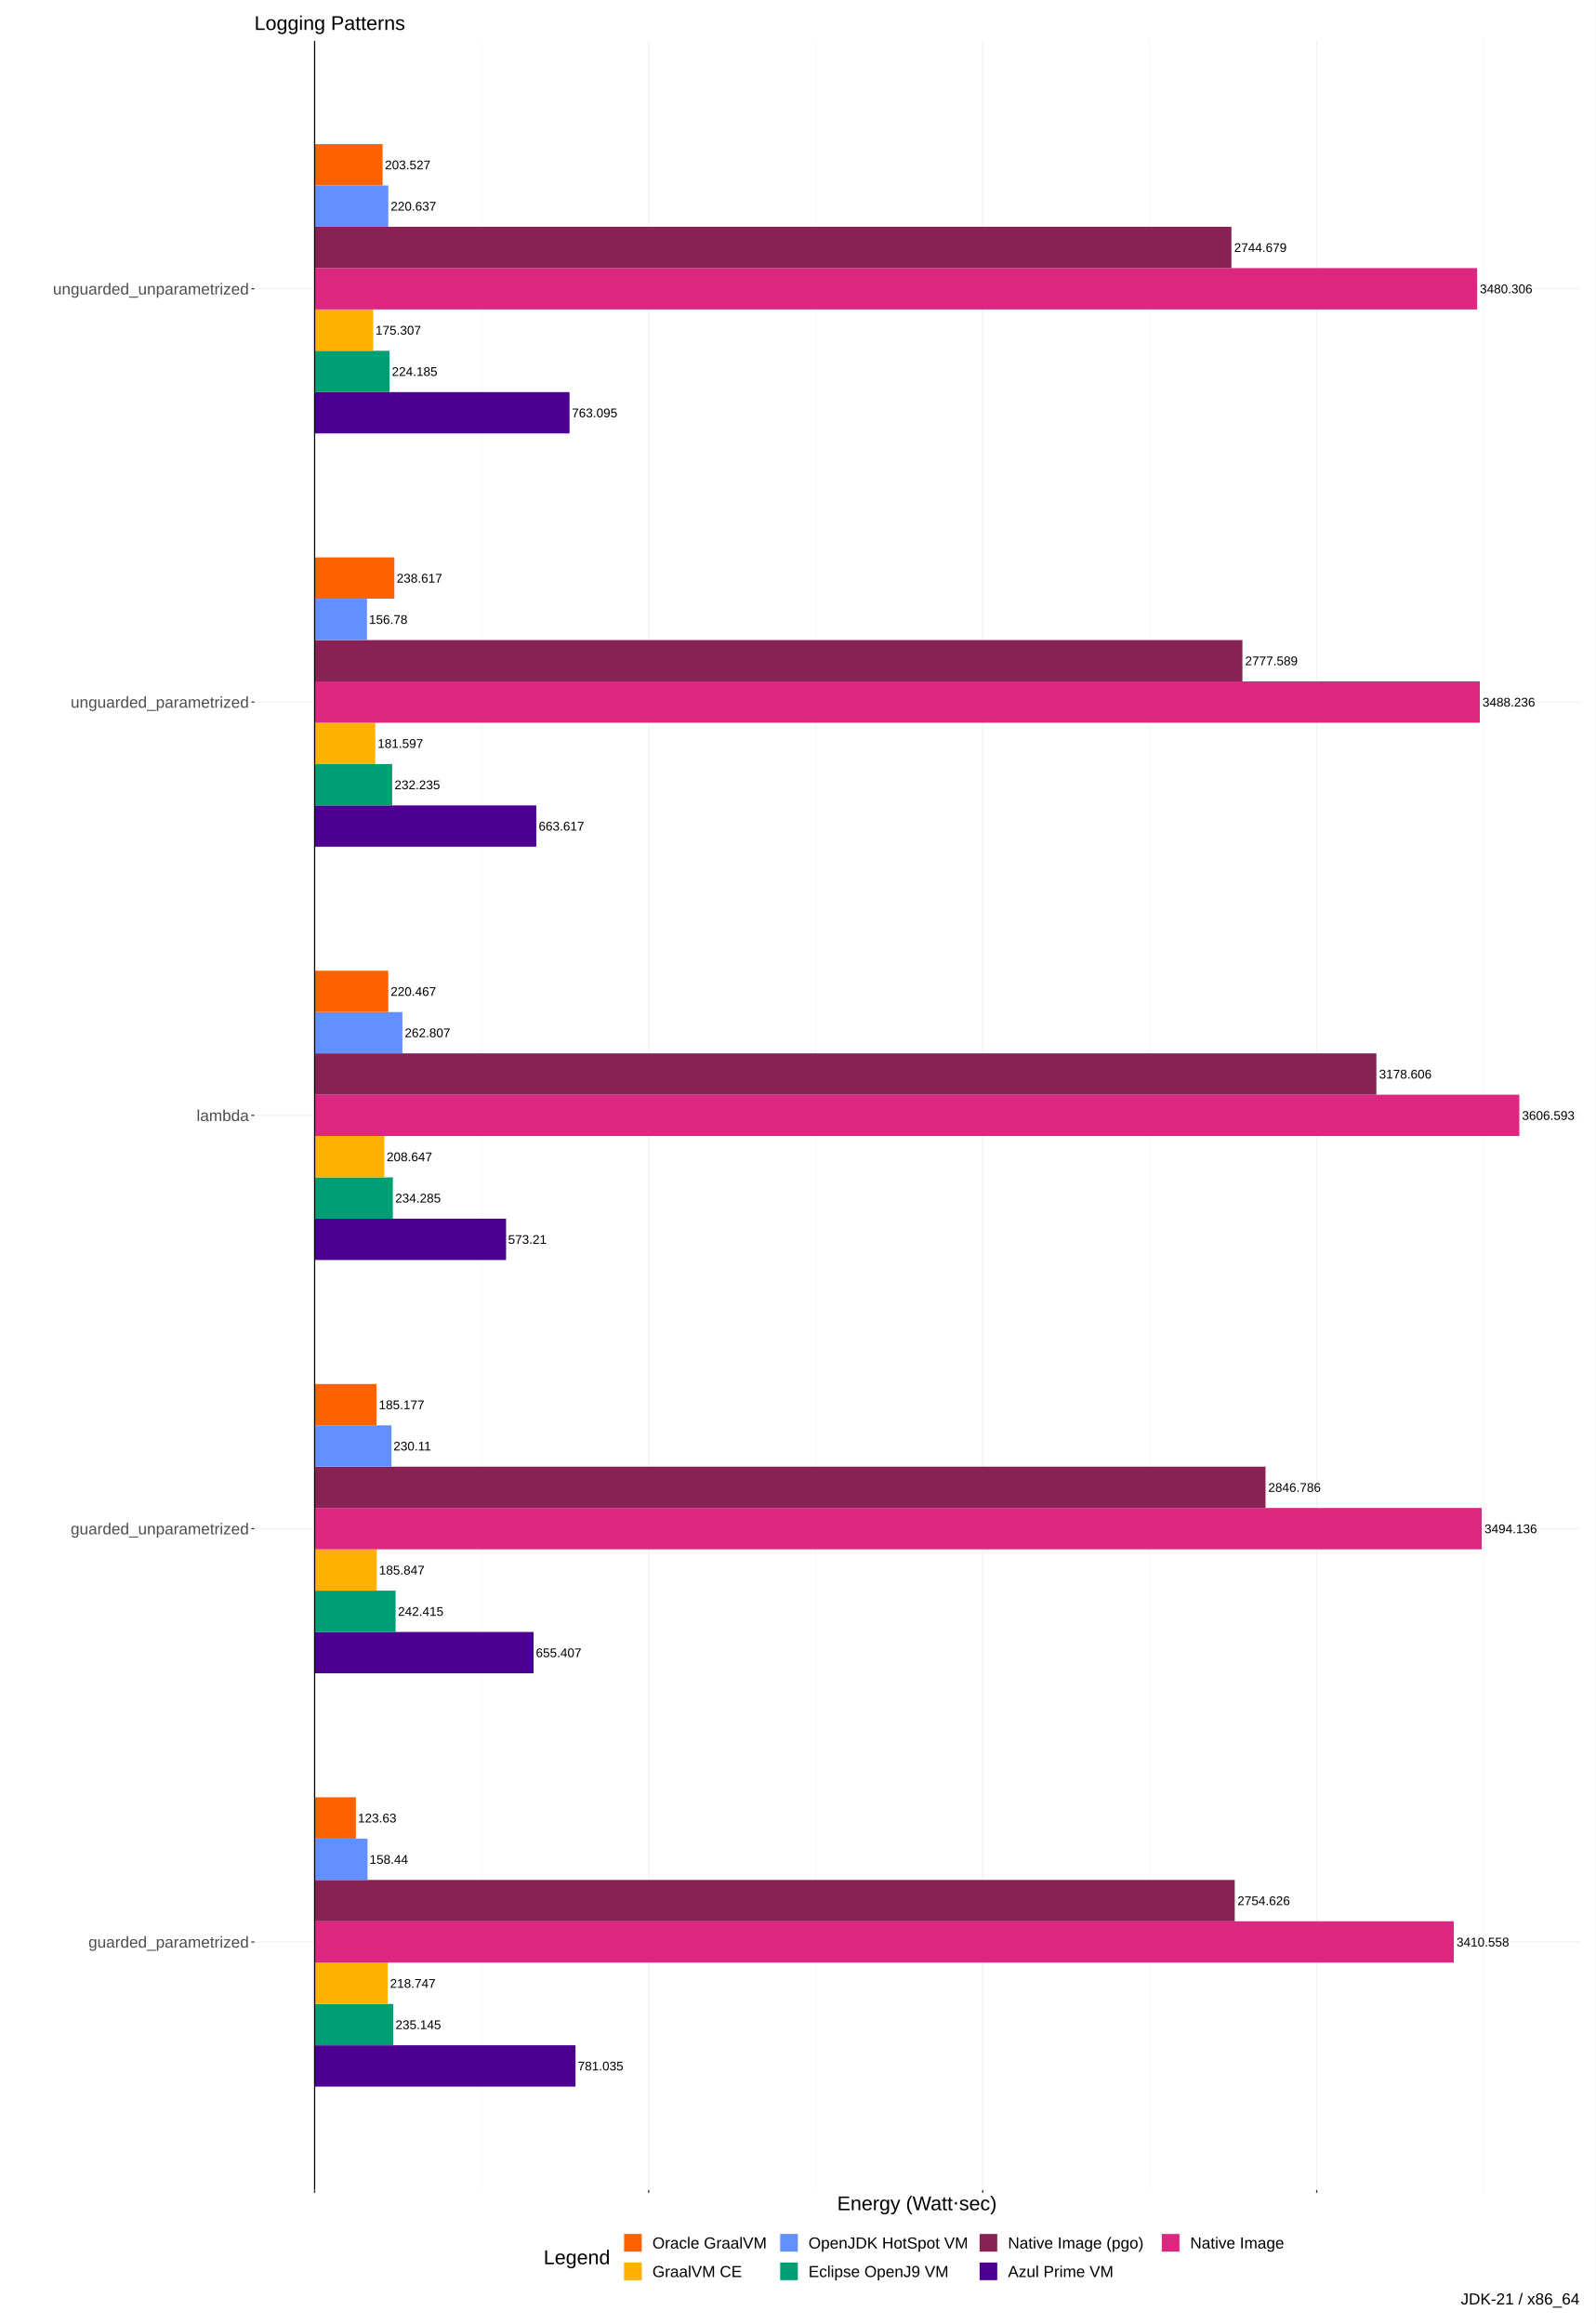
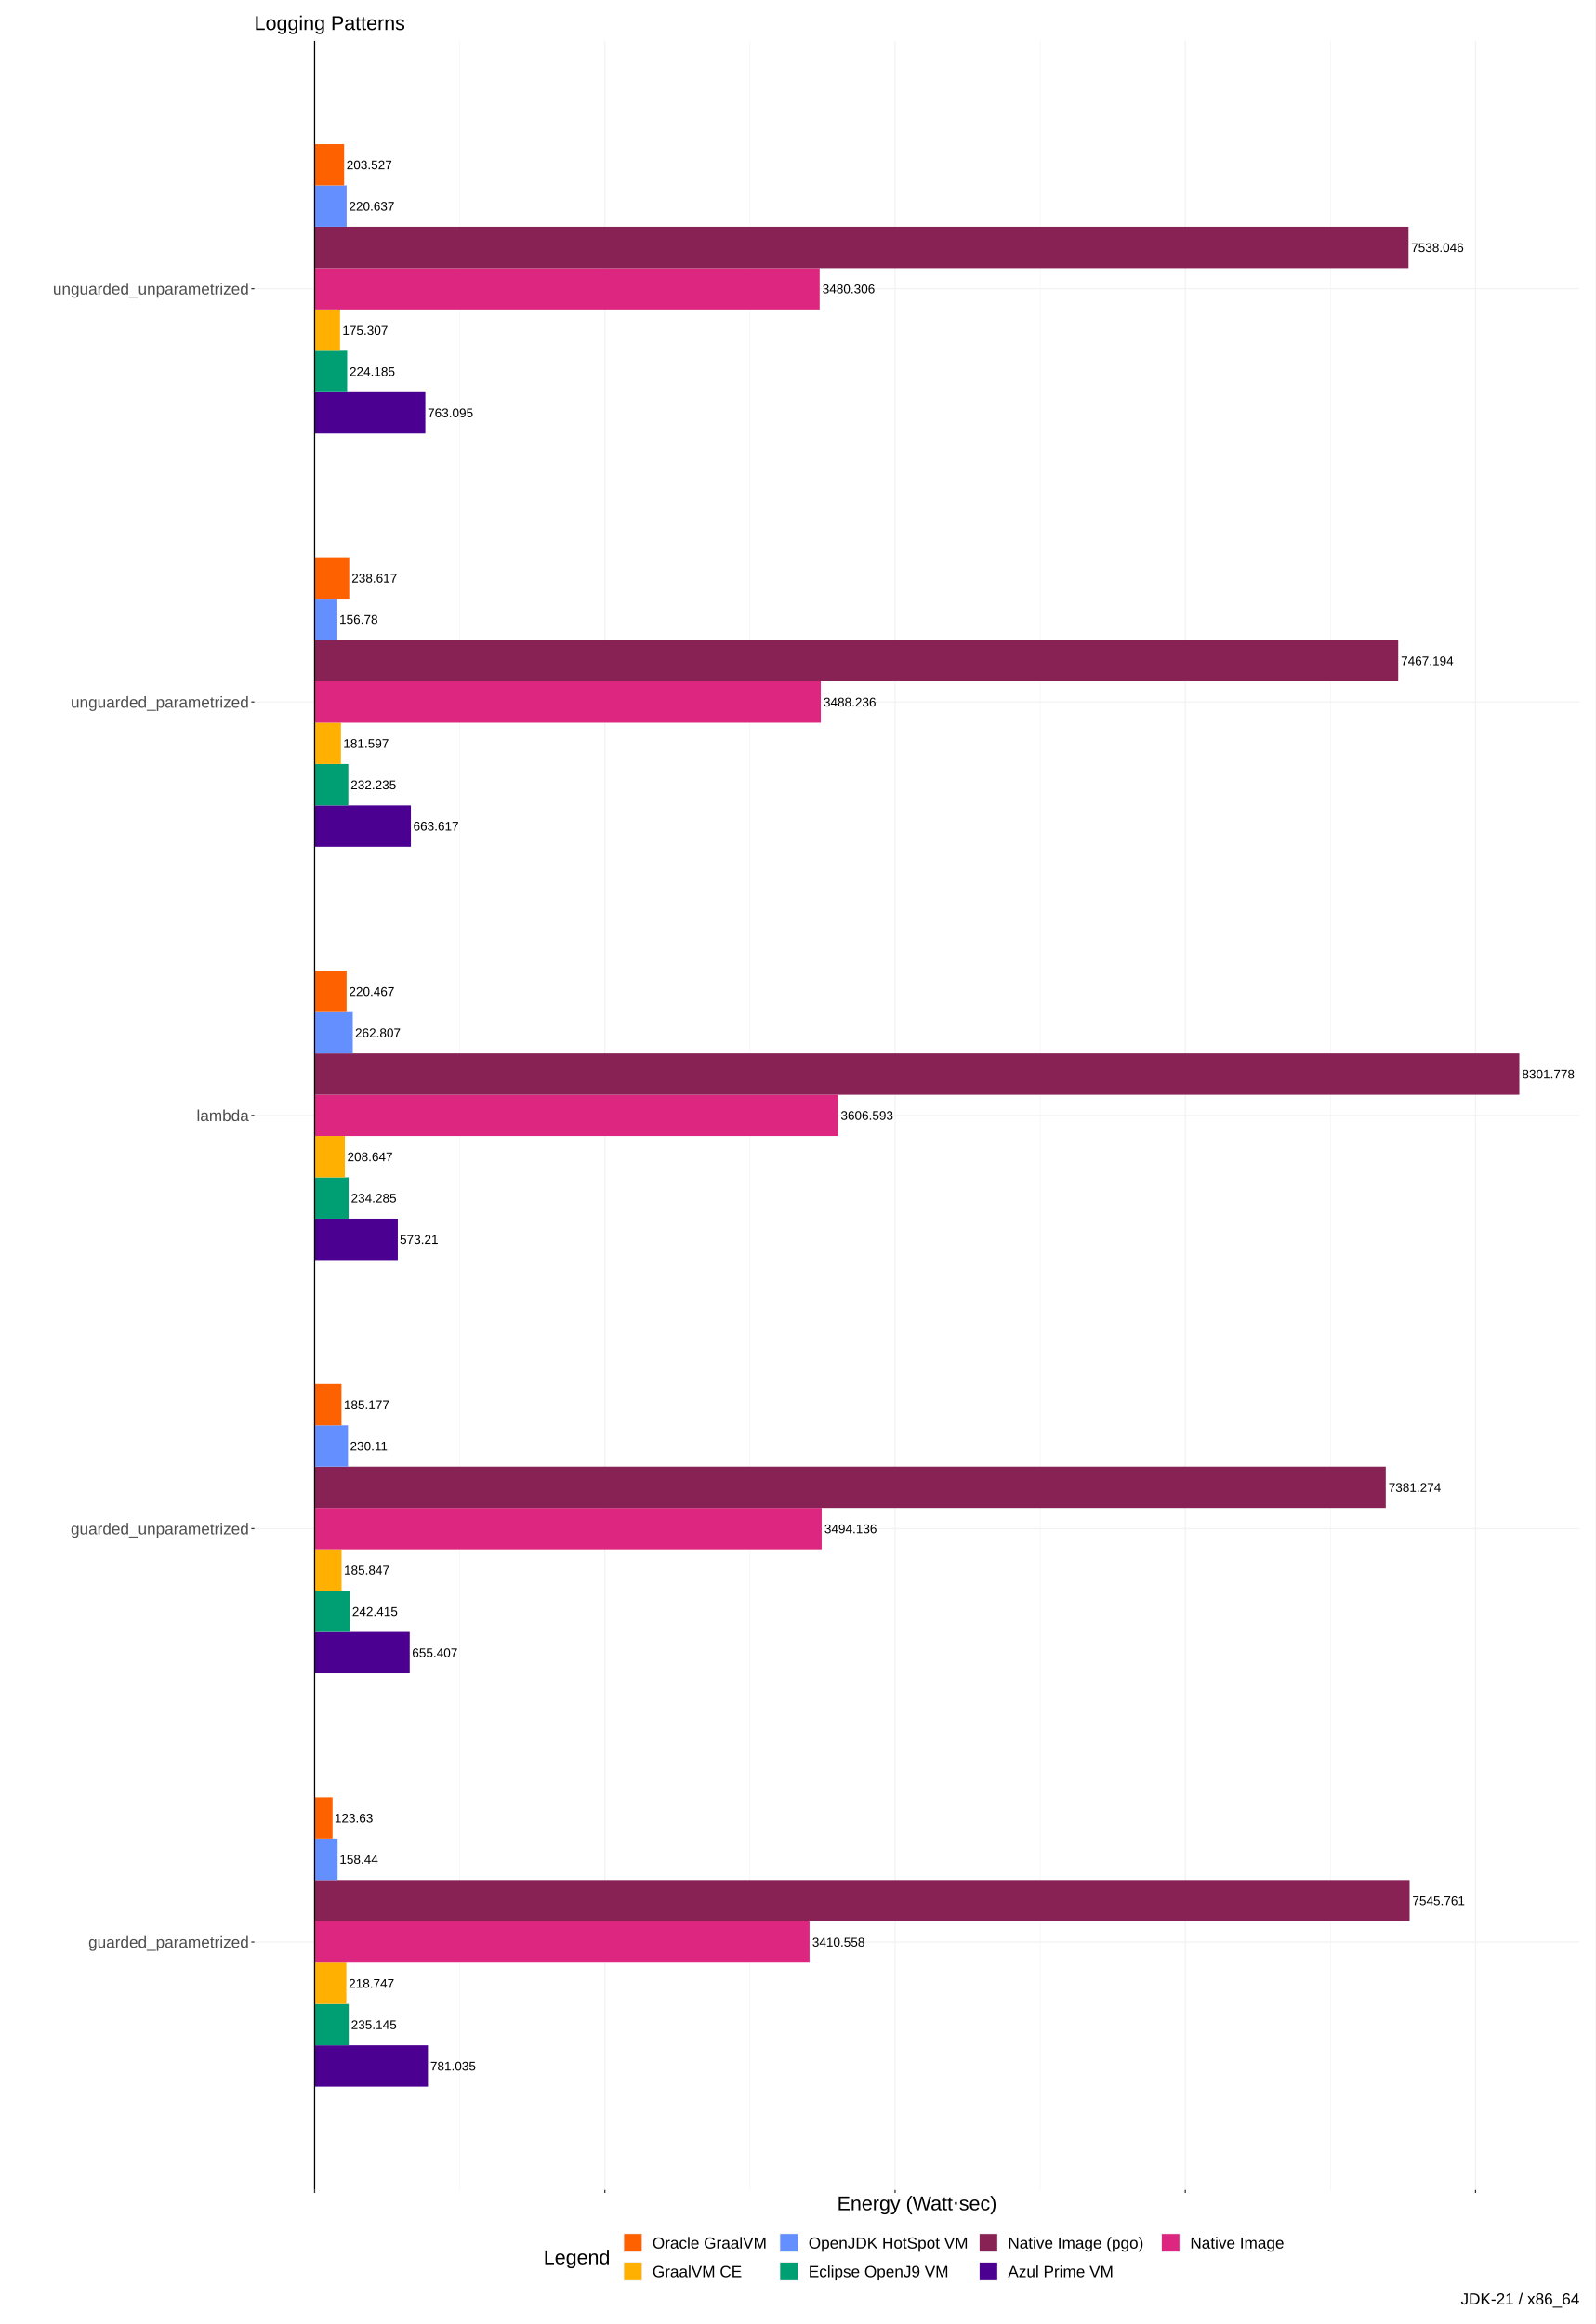
<svg xmlns="http://www.w3.org/2000/svg" class="svglite" width="1440.00pt" height="2097.64pt" viewBox="0 0 1440.00 2097.64">
  <defs>
    <style type="text/css">
    .svglite line, .svglite polyline, .svglite polygon, .svglite path, .svglite rect, .svglite circle {
      fill: none;
      stroke: #000000;
      stroke-linecap: round;
      stroke-linejoin: round;
      stroke-miterlimit: 10.00;
    }
    .svglite text {
      white-space: pre;
    }
  </style>
  </defs>
  <rect width="100%" height="100%" style="stroke: none; fill: #FFFFFF;" />
  <defs>
    <clipPath id="cpMC4wMHwxNDQwLjAwfDAuMDB8MjA5Ny42NA==">
      <rect x="0.00" y="0.00" width="1440.00" height="2097.64" />
    </clipPath>
  </defs>
  <g clip-path="url(#cpMC4wMHwxNDQwLjAwfDAuMDB8MjA5Ny42NA==)">
    <rect x="0.00" y="0.00" width="1440.00" height="2097.64" style="stroke-width: 1.07; stroke: #FFFFFF; fill: #FFFFFF;" />
    <rect x="229.61" y="36.82" width="1196.21" height="1939.79" style="stroke-width: 1.07; stroke: none;" />
-     <polyline points="434.75,1976.61 434.75,36.82 " style="stroke-width: 0.53; stroke: #F2F2F2; stroke-linecap: butt;" />
-     <polyline points="736.27,1976.61 736.27,36.82 " style="stroke-width: 0.53; stroke: #F2F2F2; stroke-linecap: butt;" />
-     <polyline points="1037.79,1976.61 1037.79,36.82 " style="stroke-width: 0.53; stroke: #F2F2F2; stroke-linecap: butt;" />
-     <polyline points="1339.31,1976.61 1339.31,36.82 " style="stroke-width: 0.53; stroke: #F2F2F2; stroke-linecap: butt;" />
+     <polyline points="414.98,1976.61 414.98,36.82 " style="stroke-width: 0.53; stroke: #F2F2F2; stroke-linecap: butt;" />
+     <polyline points="676.96,1976.61 676.96,36.82 " style="stroke-width: 0.53; stroke: #F2F2F2; stroke-linecap: butt;" />
+     <polyline points="938.95,1976.61 938.95,36.82 " style="stroke-width: 0.53; stroke: #F2F2F2; stroke-linecap: butt;" />
+     <polyline points="1200.93,1976.61 1200.93,36.82 " style="stroke-width: 0.53; stroke: #F2F2F2; stroke-linecap: butt;" />
    <polyline points="229.61,1752.79 1425.83,1752.79 " style="stroke-width: 1.07; stroke: #F2F2F2; stroke-linecap: butt;" />
    <polyline points="229.61,1379.76 1425.83,1379.76 " style="stroke-width: 1.07; stroke: #F2F2F2; stroke-linecap: butt;" />
    <polyline points="229.61,1006.72 1425.83,1006.72 " style="stroke-width: 1.07; stroke: #F2F2F2; stroke-linecap: butt;" />
    <polyline points="229.61,633.68 1425.83,633.68 " style="stroke-width: 1.07; stroke: #F2F2F2; stroke-linecap: butt;" />
    <polyline points="229.61,260.65 1425.83,260.65 " style="stroke-width: 1.07; stroke: #F2F2F2; stroke-linecap: butt;" />
    <polyline points="283.99,1976.61 283.99,36.82 " style="stroke-width: 1.07; stroke: #F2F2F2; stroke-linecap: butt;" />
-     <polyline points="585.51,1976.61 585.51,36.82 " style="stroke-width: 1.07; stroke: #F2F2F2; stroke-linecap: butt;" />
-     <polyline points="887.03,1976.61 887.03,36.82 " style="stroke-width: 1.07; stroke: #F2F2F2; stroke-linecap: butt;" />
-     <polyline points="1188.55,1976.61 1188.55,36.82 " style="stroke-width: 1.07; stroke: #F2F2F2; stroke-linecap: butt;" />
-     <rect x="283.99" y="1099.98" width="172.84" height="37.30" style="stroke-width: 1.07; stroke: none; stroke-linecap: butt; stroke-linejoin: miter; fill: #4B0092;" />
-     <rect x="283.99" y="1473.02" width="197.62" height="37.30" style="stroke-width: 1.07; stroke: none; stroke-linecap: butt; stroke-linejoin: miter; fill: #4B0092;" />
-     <rect x="283.99" y="353.91" width="230.09" height="37.30" style="stroke-width: 1.07; stroke: none; stroke-linecap: butt; stroke-linejoin: miter; fill: #4B0092;" />
-     <rect x="283.99" y="1846.05" width="235.50" height="37.30" style="stroke-width: 1.07; stroke: none; stroke-linecap: butt; stroke-linejoin: miter; fill: #4B0092;" />
-     <rect x="283.99" y="726.94" width="200.09" height="37.30" style="stroke-width: 1.07; stroke: none; stroke-linecap: butt; stroke-linejoin: miter; fill: #4B0092;" />
-     <rect x="283.99" y="1062.67" width="70.64" height="37.30" style="stroke-width: 1.07; stroke: none; stroke-linecap: butt; stroke-linejoin: miter; fill: #009E73;" />
-     <rect x="283.99" y="1435.71" width="73.09" height="37.30" style="stroke-width: 1.07; stroke: none; stroke-linecap: butt; stroke-linejoin: miter; fill: #009E73;" />
-     <rect x="283.99" y="1808.75" width="70.90" height="37.30" style="stroke-width: 1.07; stroke: none; stroke-linecap: butt; stroke-linejoin: miter; fill: #009E73;" />
-     <rect x="283.99" y="689.64" width="70.02" height="37.30" style="stroke-width: 1.07; stroke: none; stroke-linecap: butt; stroke-linejoin: miter; fill: #009E73;" />
-     <rect x="283.99" y="316.60" width="67.60" height="37.30" style="stroke-width: 1.07; stroke: none; stroke-linecap: butt; stroke-linejoin: miter; fill: #009E73;" />
-     <rect x="283.99" y="652.33" width="54.76" height="37.30" style="stroke-width: 1.07; stroke: none; stroke-linecap: butt; stroke-linejoin: miter; fill: #FFB000;" />
-     <rect x="283.99" y="1025.37" width="62.91" height="37.30" style="stroke-width: 1.07; stroke: none; stroke-linecap: butt; stroke-linejoin: miter; fill: #FFB000;" />
-     <rect x="283.99" y="279.30" width="52.86" height="37.30" style="stroke-width: 1.07; stroke: none; stroke-linecap: butt; stroke-linejoin: miter; fill: #FFB000;" />
-     <rect x="283.99" y="1398.41" width="56.04" height="37.30" style="stroke-width: 1.07; stroke: none; stroke-linecap: butt; stroke-linejoin: miter; fill: #FFB000;" />
-     <rect x="283.99" y="1771.44" width="65.96" height="37.30" style="stroke-width: 1.07; stroke: none; stroke-linecap: butt; stroke-linejoin: miter; fill: #FFB000;" />
-     <rect x="283.99" y="615.03" width="1051.78" height="37.30" style="stroke-width: 1.07; stroke: none; stroke-linecap: butt; stroke-linejoin: miter; fill: #DC267F;" />
-     <rect x="283.99" y="1734.14" width="1028.36" height="37.30" style="stroke-width: 1.07; stroke: none; stroke-linecap: butt; stroke-linejoin: miter; fill: #DC267F;" />
-     <rect x="283.99" y="1361.10" width="1053.56" height="37.30" style="stroke-width: 1.07; stroke: none; stroke-linecap: butt; stroke-linejoin: miter; fill: #DC267F;" />
-     <rect x="283.99" y="241.99" width="1049.39" height="37.30" style="stroke-width: 1.07; stroke: none; stroke-linecap: butt; stroke-linejoin: miter; fill: #DC267F;" />
-     <rect x="283.99" y="988.07" width="1087.47" height="37.30" style="stroke-width: 1.07; stroke: none; stroke-linecap: butt; stroke-linejoin: miter; fill: #DC267F;" />
-     <rect x="283.99" y="1323.80" width="858.37" height="37.30" style="stroke-width: 1.07; stroke: none; stroke-linecap: butt; stroke-linejoin: miter; fill: #882255;" />
-     <rect x="283.99" y="204.69" width="827.58" height="37.30" style="stroke-width: 1.07; stroke: none; stroke-linecap: butt; stroke-linejoin: miter; fill: #882255;" />
-     <rect x="283.99" y="1696.84" width="830.58" height="37.30" style="stroke-width: 1.07; stroke: none; stroke-linecap: butt; stroke-linejoin: miter; fill: #882255;" />
-     <rect x="283.99" y="950.76" width="958.42" height="37.30" style="stroke-width: 1.07; stroke: none; stroke-linecap: butt; stroke-linejoin: miter; fill: #882255;" />
-     <rect x="283.99" y="577.73" width="837.50" height="37.30" style="stroke-width: 1.07; stroke: none; stroke-linecap: butt; stroke-linejoin: miter; fill: #882255;" />
-     <rect x="283.99" y="540.42" width="47.27" height="37.30" style="stroke-width: 1.07; stroke: none; stroke-linecap: butt; stroke-linejoin: miter; fill: #648FFF;" />
-     <rect x="283.99" y="167.39" width="66.53" height="37.30" style="stroke-width: 1.07; stroke: none; stroke-linecap: butt; stroke-linejoin: miter; fill: #648FFF;" />
-     <rect x="283.99" y="913.46" width="79.24" height="37.30" style="stroke-width: 1.07; stroke: none; stroke-linecap: butt; stroke-linejoin: miter; fill: #648FFF;" />
-     <rect x="283.99" y="1659.53" width="47.77" height="37.30" style="stroke-width: 1.07; stroke: none; stroke-linecap: butt; stroke-linejoin: miter; fill: #648FFF;" />
-     <rect x="283.99" y="1286.50" width="69.38" height="37.30" style="stroke-width: 1.07; stroke: none; stroke-linecap: butt; stroke-linejoin: miter; fill: #648FFF;" />
-     <rect x="283.99" y="876.16" width="66.48" height="37.30" style="stroke-width: 1.07; stroke: none; stroke-linecap: butt; stroke-linejoin: miter; fill: #FE6100;" />
-     <rect x="283.99" y="503.12" width="71.95" height="37.30" style="stroke-width: 1.07; stroke: none; stroke-linecap: butt; stroke-linejoin: miter; fill: #FE6100;" />
-     <rect x="283.99" y="1249.19" width="55.83" height="37.30" style="stroke-width: 1.07; stroke: none; stroke-linecap: butt; stroke-linejoin: miter; fill: #FE6100;" />
-     <rect x="283.99" y="1622.23" width="37.28" height="37.30" style="stroke-width: 1.07; stroke: none; stroke-linecap: butt; stroke-linejoin: miter; fill: #FE6100;" />
-     <rect x="283.99" y="130.08" width="61.37" height="37.30" style="stroke-width: 1.07; stroke: none; stroke-linecap: butt; stroke-linejoin: miter; fill: #FE6100;" />
-     <text x="458.60" y="1122.69" style="font-size: 11.38px; font-family: &quot;Liberation Sans&quot;;" textLength="35.59px" lengthAdjust="spacingAndGlyphs">573.21</text>
-     <text x="483.71" y="1495.73" style="font-size: 11.38px; font-family: &quot;Liberation Sans&quot;;" textLength="42.10px" lengthAdjust="spacingAndGlyphs">655.407</text>
-     <text x="516.18" y="376.62" style="font-size: 11.38px; font-family: &quot;Liberation Sans&quot;;" textLength="42.10px" lengthAdjust="spacingAndGlyphs">763.095</text>
-     <text x="521.59" y="1868.77" style="font-size: 11.38px; font-family: &quot;Liberation Sans&quot;;" textLength="42.10px" lengthAdjust="spacingAndGlyphs">781.035</text>
-     <text x="486.19" y="749.66" style="font-size: 11.38px; font-family: &quot;Liberation Sans&quot;;" textLength="42.10px" lengthAdjust="spacingAndGlyphs">663.617</text>
-     <text x="356.74" y="1085.39" style="font-size: 11.38px; font-family: &quot;Liberation Sans&quot;;" textLength="42.10px" lengthAdjust="spacingAndGlyphs">234.285</text>
-     <text x="359.19" y="1458.43" style="font-size: 11.38px; font-family: &quot;Liberation Sans&quot;;" textLength="42.10px" lengthAdjust="spacingAndGlyphs">242.415</text>
-     <text x="356.99" y="1831.46" style="font-size: 11.38px; font-family: &quot;Liberation Sans&quot;;" textLength="42.10px" lengthAdjust="spacingAndGlyphs">235.145</text>
-     <text x="356.12" y="712.35" style="font-size: 11.38px; font-family: &quot;Liberation Sans&quot;;" textLength="42.10px" lengthAdjust="spacingAndGlyphs">232.235</text>
-     <text x="353.69" y="339.32" style="font-size: 11.38px; font-family: &quot;Liberation Sans&quot;;" textLength="42.10px" lengthAdjust="spacingAndGlyphs">224.185</text>
-     <text x="340.85" y="675.05" style="font-size: 11.38px; font-family: &quot;Liberation Sans&quot;;" textLength="42.10px" lengthAdjust="spacingAndGlyphs">181.597</text>
-     <text x="349.00" y="1048.09" style="font-size: 11.38px; font-family: &quot;Liberation Sans&quot;;" textLength="42.10px" lengthAdjust="spacingAndGlyphs">208.647</text>
-     <text x="338.95" y="302.01" style="font-size: 11.38px; font-family: &quot;Liberation Sans&quot;;" textLength="42.10px" lengthAdjust="spacingAndGlyphs">175.307</text>
-     <text x="342.13" y="1421.12" style="font-size: 11.38px; font-family: &quot;Liberation Sans&quot;;" textLength="42.10px" lengthAdjust="spacingAndGlyphs">185.847</text>
-     <text x="352.05" y="1794.16" style="font-size: 11.38px; font-family: &quot;Liberation Sans&quot;;" textLength="42.10px" lengthAdjust="spacingAndGlyphs">218.747</text>
-     <text x="1338.20" y="637.75" style="font-size: 11.38px; font-family: &quot;Liberation Sans&quot;;" textLength="48.61px" lengthAdjust="spacingAndGlyphs">3488.236</text>
-     <text x="1314.78" y="1756.86" style="font-size: 11.38px; font-family: &quot;Liberation Sans&quot;;" textLength="48.61px" lengthAdjust="spacingAndGlyphs">3410.558</text>
-     <text x="1339.98" y="1383.82" style="font-size: 11.38px; font-family: &quot;Liberation Sans&quot;;" textLength="48.61px" lengthAdjust="spacingAndGlyphs">3494.136</text>
-     <text x="1335.81" y="264.71" style="font-size: 11.38px; font-family: &quot;Liberation Sans&quot;;" textLength="48.61px" lengthAdjust="spacingAndGlyphs">3480.306</text>
-     <text x="1373.88" y="1010.78" style="font-size: 11.38px; font-family: &quot;Liberation Sans&quot;;" textLength="48.61px" lengthAdjust="spacingAndGlyphs">3606.593</text>
-     <text x="1144.79" y="1346.52" style="font-size: 11.38px; font-family: &quot;Liberation Sans&quot;;" textLength="48.61px" lengthAdjust="spacingAndGlyphs">2846.786</text>
-     <text x="1114.00" y="227.41" style="font-size: 11.38px; font-family: &quot;Liberation Sans&quot;;" textLength="48.61px" lengthAdjust="spacingAndGlyphs">2744.679</text>
-     <text x="1117.00" y="1719.55" style="font-size: 11.38px; font-family: &quot;Liberation Sans&quot;;" textLength="48.61px" lengthAdjust="spacingAndGlyphs">2754.626</text>
-     <text x="1244.84" y="973.48" style="font-size: 11.38px; font-family: &quot;Liberation Sans&quot;;" textLength="48.61px" lengthAdjust="spacingAndGlyphs">3178.606</text>
-     <text x="1123.92" y="600.44" style="font-size: 11.38px; font-family: &quot;Liberation Sans&quot;;" textLength="48.61px" lengthAdjust="spacingAndGlyphs">2777.589</text>
-     <text x="333.04" y="563.14" style="font-size: 11.38px; font-family: &quot;Liberation Sans&quot;;" textLength="35.59px" lengthAdjust="spacingAndGlyphs">156.78</text>
-     <text x="352.62" y="190.10" style="font-size: 11.38px; font-family: &quot;Liberation Sans&quot;;" textLength="42.10px" lengthAdjust="spacingAndGlyphs">220.637</text>
-     <text x="365.34" y="936.18" style="font-size: 11.38px; font-family: &quot;Liberation Sans&quot;;" textLength="42.10px" lengthAdjust="spacingAndGlyphs">262.807</text>
-     <text x="333.54" y="1682.25" style="font-size: 11.38px; font-family: &quot;Liberation Sans&quot;;" textLength="35.59px" lengthAdjust="spacingAndGlyphs">158.44</text>
-     <text x="355.15" y="1309.21" style="font-size: 11.38px; font-family: &quot;Liberation Sans&quot;;" textLength="35.59px" lengthAdjust="spacingAndGlyphs">230.11</text>
-     <text x="352.57" y="898.87" style="font-size: 11.38px; font-family: &quot;Liberation Sans&quot;;" textLength="42.10px" lengthAdjust="spacingAndGlyphs">220.467</text>
-     <text x="358.04" y="525.84" style="font-size: 11.38px; font-family: &quot;Liberation Sans&quot;;" textLength="42.10px" lengthAdjust="spacingAndGlyphs">238.617</text>
-     <text x="341.93" y="1271.91" style="font-size: 11.38px; font-family: &quot;Liberation Sans&quot;;" textLength="42.10px" lengthAdjust="spacingAndGlyphs">185.177</text>
-     <text x="323.04" y="1644.95" style="font-size: 11.38px; font-family: &quot;Liberation Sans&quot;;" textLength="35.59px" lengthAdjust="spacingAndGlyphs">123.63</text>
-     <text x="347.46" y="152.80" style="font-size: 11.38px; font-family: &quot;Liberation Sans&quot;;" textLength="42.10px" lengthAdjust="spacingAndGlyphs">203.527</text>
+     <polyline points="545.97,1976.61 545.97,36.82 " style="stroke-width: 1.07; stroke: #F2F2F2; stroke-linecap: butt;" />
+     <polyline points="807.96,1976.61 807.96,36.82 " style="stroke-width: 1.07; stroke: #F2F2F2; stroke-linecap: butt;" />
+     <polyline points="1069.94,1976.61 1069.94,36.82 " style="stroke-width: 1.07; stroke: #F2F2F2; stroke-linecap: butt;" />
+     <polyline points="1331.92,1976.61 1331.92,36.82 " style="stroke-width: 1.07; stroke: #F2F2F2; stroke-linecap: butt;" />
+     <rect x="283.99" y="1099.98" width="75.09" height="37.30" style="stroke-width: 1.07; stroke: none; stroke-linecap: butt; stroke-linejoin: miter; fill: #4B0092;" />
+     <rect x="283.99" y="1473.02" width="85.85" height="37.30" style="stroke-width: 1.07; stroke: none; stroke-linecap: butt; stroke-linejoin: miter; fill: #4B0092;" />
+     <rect x="283.99" y="353.91" width="99.96" height="37.30" style="stroke-width: 1.07; stroke: none; stroke-linecap: butt; stroke-linejoin: miter; fill: #4B0092;" />
+     <rect x="283.99" y="1846.05" width="102.31" height="37.30" style="stroke-width: 1.07; stroke: none; stroke-linecap: butt; stroke-linejoin: miter; fill: #4B0092;" />
+     <rect x="283.99" y="726.94" width="86.93" height="37.30" style="stroke-width: 1.07; stroke: none; stroke-linecap: butt; stroke-linejoin: miter; fill: #4B0092;" />
+     <rect x="283.99" y="1062.67" width="30.69" height="37.30" style="stroke-width: 1.07; stroke: none; stroke-linecap: butt; stroke-linejoin: miter; fill: #009E73;" />
+     <rect x="283.99" y="1435.71" width="31.75" height="37.30" style="stroke-width: 1.07; stroke: none; stroke-linecap: butt; stroke-linejoin: miter; fill: #009E73;" />
+     <rect x="283.99" y="1808.75" width="30.80" height="37.30" style="stroke-width: 1.07; stroke: none; stroke-linecap: butt; stroke-linejoin: miter; fill: #009E73;" />
+     <rect x="283.99" y="689.64" width="30.42" height="37.30" style="stroke-width: 1.07; stroke: none; stroke-linecap: butt; stroke-linejoin: miter; fill: #009E73;" />
+     <rect x="283.99" y="316.60" width="29.37" height="37.30" style="stroke-width: 1.07; stroke: none; stroke-linecap: butt; stroke-linejoin: miter; fill: #009E73;" />
+     <rect x="283.99" y="652.33" width="23.79" height="37.30" style="stroke-width: 1.07; stroke: none; stroke-linecap: butt; stroke-linejoin: miter; fill: #FFB000;" />
+     <rect x="283.99" y="1025.37" width="27.33" height="37.30" style="stroke-width: 1.07; stroke: none; stroke-linecap: butt; stroke-linejoin: miter; fill: #FFB000;" />
+     <rect x="283.99" y="279.30" width="22.96" height="37.30" style="stroke-width: 1.07; stroke: none; stroke-linecap: butt; stroke-linejoin: miter; fill: #FFB000;" />
+     <rect x="283.99" y="1398.41" width="24.34" height="37.30" style="stroke-width: 1.07; stroke: none; stroke-linecap: butt; stroke-linejoin: miter; fill: #FFB000;" />
+     <rect x="283.99" y="1771.44" width="28.65" height="37.30" style="stroke-width: 1.07; stroke: none; stroke-linecap: butt; stroke-linejoin: miter; fill: #FFB000;" />
+     <rect x="283.99" y="615.03" width="456.93" height="37.30" style="stroke-width: 1.07; stroke: none; stroke-linecap: butt; stroke-linejoin: miter; fill: #DC267F;" />
+     <rect x="283.99" y="1734.14" width="446.76" height="37.30" style="stroke-width: 1.07; stroke: none; stroke-linecap: butt; stroke-linejoin: miter; fill: #DC267F;" />
+     <rect x="283.99" y="1361.10" width="457.70" height="37.30" style="stroke-width: 1.07; stroke: none; stroke-linecap: butt; stroke-linejoin: miter; fill: #DC267F;" />
+     <rect x="283.99" y="241.99" width="455.89" height="37.30" style="stroke-width: 1.07; stroke: none; stroke-linecap: butt; stroke-linejoin: miter; fill: #DC267F;" />
+     <rect x="283.99" y="988.07" width="472.43" height="37.30" style="stroke-width: 1.07; stroke: none; stroke-linecap: butt; stroke-linejoin: miter; fill: #DC267F;" />
+     <rect x="283.99" y="1323.80" width="966.89" height="37.30" style="stroke-width: 1.07; stroke: none; stroke-linecap: butt; stroke-linejoin: miter; fill: #882255;" />
+     <rect x="283.99" y="204.69" width="987.42" height="37.30" style="stroke-width: 1.07; stroke: none; stroke-linecap: butt; stroke-linejoin: miter; fill: #882255;" />
+     <rect x="283.99" y="1696.84" width="988.43" height="37.30" style="stroke-width: 1.07; stroke: none; stroke-linecap: butt; stroke-linejoin: miter; fill: #882255;" />
+     <rect x="283.99" y="950.76" width="1087.47" height="37.30" style="stroke-width: 1.07; stroke: none; stroke-linecap: butt; stroke-linejoin: miter; fill: #882255;" />
+     <rect x="283.99" y="577.73" width="978.14" height="37.30" style="stroke-width: 1.07; stroke: none; stroke-linecap: butt; stroke-linejoin: miter; fill: #882255;" />
+     <rect x="283.99" y="540.42" width="20.54" height="37.30" style="stroke-width: 1.07; stroke: none; stroke-linecap: butt; stroke-linejoin: miter; fill: #648FFF;" />
+     <rect x="283.99" y="167.39" width="28.90" height="37.30" style="stroke-width: 1.07; stroke: none; stroke-linecap: butt; stroke-linejoin: miter; fill: #648FFF;" />
+     <rect x="283.99" y="913.46" width="34.43" height="37.30" style="stroke-width: 1.07; stroke: none; stroke-linecap: butt; stroke-linejoin: miter; fill: #648FFF;" />
+     <rect x="283.99" y="1659.53" width="20.75" height="37.30" style="stroke-width: 1.07; stroke: none; stroke-linecap: butt; stroke-linejoin: miter; fill: #648FFF;" />
+     <rect x="283.99" y="1286.50" width="30.14" height="37.30" style="stroke-width: 1.07; stroke: none; stroke-linecap: butt; stroke-linejoin: miter; fill: #648FFF;" />
+     <rect x="283.99" y="876.16" width="28.88" height="37.30" style="stroke-width: 1.07; stroke: none; stroke-linecap: butt; stroke-linejoin: miter; fill: #FE6100;" />
+     <rect x="283.99" y="503.12" width="31.26" height="37.30" style="stroke-width: 1.07; stroke: none; stroke-linecap: butt; stroke-linejoin: miter; fill: #FE6100;" />
+     <rect x="283.99" y="1249.19" width="24.26" height="37.30" style="stroke-width: 1.07; stroke: none; stroke-linecap: butt; stroke-linejoin: miter; fill: #FE6100;" />
+     <rect x="283.99" y="1622.23" width="16.19" height="37.30" style="stroke-width: 1.07; stroke: none; stroke-linecap: butt; stroke-linejoin: miter; fill: #FE6100;" />
+     <rect x="283.99" y="130.08" width="26.66" height="37.30" style="stroke-width: 1.07; stroke: none; stroke-linecap: butt; stroke-linejoin: miter; fill: #FE6100;" />
+     <text x="360.85" y="1122.69" style="font-size: 11.38px; font-family: &quot;Liberation Sans&quot;;" textLength="35.59px" lengthAdjust="spacingAndGlyphs">573.21</text>
+     <text x="371.95" y="1495.73" style="font-size: 11.38px; font-family: &quot;Liberation Sans&quot;;" textLength="42.10px" lengthAdjust="spacingAndGlyphs">655.407</text>
+     <text x="386.05" y="376.62" style="font-size: 11.38px; font-family: &quot;Liberation Sans&quot;;" textLength="42.10px" lengthAdjust="spacingAndGlyphs">763.095</text>
+     <text x="388.40" y="1868.77" style="font-size: 11.38px; font-family: &quot;Liberation Sans&quot;;" textLength="42.10px" lengthAdjust="spacingAndGlyphs">781.035</text>
+     <text x="373.02" y="749.66" style="font-size: 11.38px; font-family: &quot;Liberation Sans&quot;;" textLength="42.10px" lengthAdjust="spacingAndGlyphs">663.617</text>
+     <text x="316.78" y="1085.39" style="font-size: 11.38px; font-family: &quot;Liberation Sans&quot;;" textLength="42.10px" lengthAdjust="spacingAndGlyphs">234.285</text>
+     <text x="317.85" y="1458.43" style="font-size: 11.38px; font-family: &quot;Liberation Sans&quot;;" textLength="42.10px" lengthAdjust="spacingAndGlyphs">242.415</text>
+     <text x="316.90" y="1831.46" style="font-size: 11.38px; font-family: &quot;Liberation Sans&quot;;" textLength="42.10px" lengthAdjust="spacingAndGlyphs">235.145</text>
+     <text x="316.51" y="712.35" style="font-size: 11.38px; font-family: &quot;Liberation Sans&quot;;" textLength="42.10px" lengthAdjust="spacingAndGlyphs">232.235</text>
+     <text x="315.46" y="339.32" style="font-size: 11.38px; font-family: &quot;Liberation Sans&quot;;" textLength="42.10px" lengthAdjust="spacingAndGlyphs">224.185</text>
+     <text x="309.88" y="675.05" style="font-size: 11.38px; font-family: &quot;Liberation Sans&quot;;" textLength="42.10px" lengthAdjust="spacingAndGlyphs">181.597</text>
+     <text x="313.42" y="1048.09" style="font-size: 11.38px; font-family: &quot;Liberation Sans&quot;;" textLength="42.10px" lengthAdjust="spacingAndGlyphs">208.647</text>
+     <text x="309.06" y="302.01" style="font-size: 11.38px; font-family: &quot;Liberation Sans&quot;;" textLength="42.10px" lengthAdjust="spacingAndGlyphs">175.307</text>
+     <text x="310.44" y="1421.12" style="font-size: 11.38px; font-family: &quot;Liberation Sans&quot;;" textLength="42.10px" lengthAdjust="spacingAndGlyphs">185.847</text>
+     <text x="314.75" y="1794.16" style="font-size: 11.38px; font-family: &quot;Liberation Sans&quot;;" textLength="42.10px" lengthAdjust="spacingAndGlyphs">218.747</text>
+     <text x="743.35" y="637.75" style="font-size: 11.38px; font-family: &quot;Liberation Sans&quot;;" textLength="48.61px" lengthAdjust="spacingAndGlyphs">3488.236</text>
+     <text x="733.17" y="1756.86" style="font-size: 11.38px; font-family: &quot;Liberation Sans&quot;;" textLength="48.61px" lengthAdjust="spacingAndGlyphs">3410.558</text>
+     <text x="744.12" y="1383.82" style="font-size: 11.38px; font-family: &quot;Liberation Sans&quot;;" textLength="48.61px" lengthAdjust="spacingAndGlyphs">3494.136</text>
+     <text x="742.31" y="264.71" style="font-size: 11.38px; font-family: &quot;Liberation Sans&quot;;" textLength="48.61px" lengthAdjust="spacingAndGlyphs">3480.306</text>
+     <text x="758.85" y="1010.78" style="font-size: 11.38px; font-family: &quot;Liberation Sans&quot;;" textLength="48.61px" lengthAdjust="spacingAndGlyphs">3606.593</text>
+     <text x="1253.31" y="1346.52" style="font-size: 11.38px; font-family: &quot;Liberation Sans&quot;;" textLength="48.61px" lengthAdjust="spacingAndGlyphs">7381.274</text>
+     <text x="1273.84" y="227.41" style="font-size: 11.38px; font-family: &quot;Liberation Sans&quot;;" textLength="48.61px" lengthAdjust="spacingAndGlyphs">7538.046</text>
+     <text x="1274.85" y="1719.55" style="font-size: 11.38px; font-family: &quot;Liberation Sans&quot;;" textLength="48.61px" lengthAdjust="spacingAndGlyphs">7545.761</text>
+     <text x="1373.88" y="973.48" style="font-size: 11.38px; font-family: &quot;Liberation Sans&quot;;" textLength="48.61px" lengthAdjust="spacingAndGlyphs">8301.778</text>
+     <text x="1264.56" y="600.44" style="font-size: 11.38px; font-family: &quot;Liberation Sans&quot;;" textLength="48.61px" lengthAdjust="spacingAndGlyphs">7467.194</text>
+     <text x="306.30" y="563.14" style="font-size: 11.38px; font-family: &quot;Liberation Sans&quot;;" textLength="35.59px" lengthAdjust="spacingAndGlyphs">156.78</text>
+     <text x="314.99" y="190.10" style="font-size: 11.38px; font-family: &quot;Liberation Sans&quot;;" textLength="42.10px" lengthAdjust="spacingAndGlyphs">220.637</text>
+     <text x="320.52" y="936.18" style="font-size: 11.38px; font-family: &quot;Liberation Sans&quot;;" textLength="42.10px" lengthAdjust="spacingAndGlyphs">262.807</text>
+     <text x="306.52" y="1682.25" style="font-size: 11.38px; font-family: &quot;Liberation Sans&quot;;" textLength="35.59px" lengthAdjust="spacingAndGlyphs">158.44</text>
+     <text x="315.91" y="1309.21" style="font-size: 11.38px; font-family: &quot;Liberation Sans&quot;;" textLength="35.59px" lengthAdjust="spacingAndGlyphs">230.11</text>
+     <text x="314.97" y="898.87" style="font-size: 11.38px; font-family: &quot;Liberation Sans&quot;;" textLength="42.10px" lengthAdjust="spacingAndGlyphs">220.467</text>
+     <text x="317.35" y="525.84" style="font-size: 11.38px; font-family: &quot;Liberation Sans&quot;;" textLength="42.10px" lengthAdjust="spacingAndGlyphs">238.617</text>
+     <text x="310.35" y="1271.91" style="font-size: 11.38px; font-family: &quot;Liberation Sans&quot;;" textLength="42.10px" lengthAdjust="spacingAndGlyphs">185.177</text>
+     <text x="301.96" y="1644.95" style="font-size: 11.38px; font-family: &quot;Liberation Sans&quot;;" textLength="35.59px" lengthAdjust="spacingAndGlyphs">123.63</text>
+     <text x="312.75" y="152.80" style="font-size: 11.38px; font-family: &quot;Liberation Sans&quot;;" textLength="42.10px" lengthAdjust="spacingAndGlyphs">203.527</text>
    <line x1="283.99" y1="1976.61" x2="283.99" y2="36.82" style="stroke-width: 1.07; stroke-linecap: butt;" />
    <text x="224.68" y="1757.93" text-anchor="end" style="font-size: 14.40px;fill: #4D4D4D; font-family: &quot;Liberation Sans&quot;;" textLength="155.03px" lengthAdjust="spacingAndGlyphs">guarded_parametrized</text>
    <text x="224.68" y="1384.90" text-anchor="end" style="font-size: 14.40px;fill: #4D4D4D; font-family: &quot;Liberation Sans&quot;;" textLength="172.81px" lengthAdjust="spacingAndGlyphs">guarded_unparametrized</text>
    <text x="224.68" y="1011.86" text-anchor="end" style="font-size: 14.40px;fill: #4D4D4D; font-family: &quot;Liberation Sans&quot;;" textLength="51.01px" lengthAdjust="spacingAndGlyphs">lambda</text>
    <text x="224.68" y="638.82" text-anchor="end" style="font-size: 14.40px;fill: #4D4D4D; font-family: &quot;Liberation Sans&quot;;" textLength="172.81px" lengthAdjust="spacingAndGlyphs">unguarded_parametrized</text>
    <text x="224.68" y="265.79" text-anchor="end" style="font-size: 14.40px;fill: #4D4D4D; font-family: &quot;Liberation Sans&quot;;" textLength="190.60px" lengthAdjust="spacingAndGlyphs">unguarded_unparametrized</text>
    <polyline points="226.88,1752.79 229.61,1752.79 " style="stroke-width: 1.07; stroke: #333333; stroke-linecap: butt;" />
    <polyline points="226.88,1379.76 229.61,1379.76 " style="stroke-width: 1.07; stroke: #333333; stroke-linecap: butt;" />
    <polyline points="226.88,1006.72 229.61,1006.72 " style="stroke-width: 1.07; stroke: #333333; stroke-linecap: butt;" />
    <polyline points="226.88,633.68 229.61,633.68 " style="stroke-width: 1.07; stroke: #333333; stroke-linecap: butt;" />
    <polyline points="226.88,260.65 229.61,260.65 " style="stroke-width: 1.07; stroke: #333333; stroke-linecap: butt;" />
    <polyline points="283.99,1979.35 283.99,1976.61 " style="stroke-width: 1.07; stroke: #333333; stroke-linecap: butt;" />
-     <polyline points="585.51,1979.35 585.51,1976.61 " style="stroke-width: 1.07; stroke: #333333; stroke-linecap: butt;" />
-     <polyline points="887.03,1979.35 887.03,1976.61 " style="stroke-width: 1.07; stroke: #333333; stroke-linecap: butt;" />
-     <polyline points="1188.55,1979.35 1188.55,1976.61 " style="stroke-width: 1.07; stroke: #333333; stroke-linecap: butt;" />
+     <polyline points="545.97,1979.35 545.97,1976.61 " style="stroke-width: 1.07; stroke: #333333; stroke-linecap: butt;" />
+     <polyline points="807.96,1979.35 807.96,1976.61 " style="stroke-width: 1.07; stroke: #333333; stroke-linecap: butt;" />
+     <polyline points="1069.94,1979.35 1069.94,1976.61 " style="stroke-width: 1.07; stroke: #333333; stroke-linecap: butt;" />
+     <polyline points="1331.92,1979.35 1331.92,1976.61 " style="stroke-width: 1.07; stroke: #333333; stroke-linecap: butt;" />
    <text x="827.72" y="1994.95" text-anchor="middle" style="font-size: 18.00px; font-family: &quot;Liberation Sans&quot;;" textLength="152.52px" lengthAdjust="spacingAndGlyphs">Energy (Watt⋅sec)</text>
    <rect x="485.20" y="2010.22" width="685.04" height="54.02" style="stroke-width: 1.07; stroke: none; fill: #FFFFFF;" />
    <text x="490.68" y="2043.66" style="font-size: 18.00px; font-family: &quot;Liberation Sans&quot;;" textLength="63.01px" lengthAdjust="spacingAndGlyphs">Legend</text>
    <rect x="562.65" y="2015.70" width="17.28" height="17.28" style="stroke-width: 1.07; stroke: none; fill: #F2F2F2;" />
    <rect x="563.36" y="2016.41" width="15.86" height="15.86" style="stroke-width: 1.07; stroke: none; stroke-linecap: butt; stroke-linejoin: miter; fill: #FE6100;" />
    <rect x="703.55" y="2015.70" width="17.28" height="17.28" style="stroke-width: 1.07; stroke: none; fill: #F2F2F2;" />
    <rect x="704.26" y="2016.41" width="15.86" height="15.86" style="stroke-width: 1.07; stroke: none; stroke-linecap: butt; stroke-linejoin: miter; fill: #648FFF;" />
    <rect x="883.60" y="2015.70" width="17.28" height="17.28" style="stroke-width: 1.07; stroke: none; fill: #F2F2F2;" />
    <rect x="884.30" y="2016.41" width="15.86" height="15.86" style="stroke-width: 1.07; stroke: none; stroke-linecap: butt; stroke-linejoin: miter; fill: #882255;" />
    <rect x="1048.06" y="2015.70" width="17.28" height="17.28" style="stroke-width: 1.07; stroke: none; fill: #F2F2F2;" />
    <rect x="1048.76" y="2016.41" width="15.86" height="15.86" style="stroke-width: 1.07; stroke: none; stroke-linecap: butt; stroke-linejoin: miter; fill: #DC267F;" />
    <rect x="562.65" y="2041.49" width="17.28" height="17.28" style="stroke-width: 1.07; stroke: none; fill: #F2F2F2;" />
    <rect x="563.36" y="2042.20" width="15.86" height="15.86" style="stroke-width: 1.07; stroke: none; stroke-linecap: butt; stroke-linejoin: miter; fill: #FFB000;" />
    <rect x="703.55" y="2041.49" width="17.28" height="17.28" style="stroke-width: 1.07; stroke: none; fill: #F2F2F2;" />
    <rect x="704.26" y="2042.20" width="15.86" height="15.86" style="stroke-width: 1.07; stroke: none; stroke-linecap: butt; stroke-linejoin: miter; fill: #009E73;" />
    <rect x="883.60" y="2041.49" width="17.28" height="17.28" style="stroke-width: 1.07; stroke: none; fill: #F2F2F2;" />
    <rect x="884.30" y="2042.20" width="15.86" height="15.86" style="stroke-width: 1.07; stroke: none; stroke-linecap: butt; stroke-linejoin: miter; fill: #4B0092;" />
    <text x="588.90" y="2029.48" style="font-size: 14.40px; font-family: &quot;Liberation Sans&quot;;" textLength="105.69px" lengthAdjust="spacingAndGlyphs">Oracle GraalVM</text>
    <text x="729.80" y="2029.48" style="font-size: 14.40px; font-family: &quot;Liberation Sans&quot;;" textLength="144.83px" lengthAdjust="spacingAndGlyphs">OpenJDK HotSpot VM</text>
    <text x="909.84" y="2029.48" style="font-size: 14.40px; font-family: &quot;Liberation Sans&quot;;" textLength="129.25px" lengthAdjust="spacingAndGlyphs">Native Image (pgo)</text>
    <text x="1074.30" y="2029.48" style="font-size: 14.40px; font-family: &quot;Liberation Sans&quot;;" textLength="90.46px" lengthAdjust="spacingAndGlyphs">Native Image</text>
    <text x="588.90" y="2055.27" style="font-size: 14.40px; font-family: &quot;Liberation Sans&quot;;" textLength="78.80px" lengthAdjust="spacingAndGlyphs">GraalVM CE</text>
    <text x="729.80" y="2055.27" style="font-size: 14.40px; font-family: &quot;Liberation Sans&quot;;" textLength="124.62px" lengthAdjust="spacingAndGlyphs">Eclipse OpenJ9 VM</text>
    <text x="909.84" y="2055.27" style="font-size: 14.40px; font-family: &quot;Liberation Sans&quot;;" textLength="97.67px" lengthAdjust="spacingAndGlyphs">Azul Prime VM</text>
    <text x="229.61" y="27.03" style="font-size: 18.00px; font-family: &quot;Liberation Sans&quot;;" textLength="145.33px" lengthAdjust="spacingAndGlyphs">Logging Patterns</text>
    <text x="1425.83" y="2080.01" text-anchor="end" style="font-size: 14.40px; font-family: &quot;Liberation Sans&quot;;" textLength="104.20px" lengthAdjust="spacingAndGlyphs">JDK-21 / x86_64</text>
  </g>
</svg>
